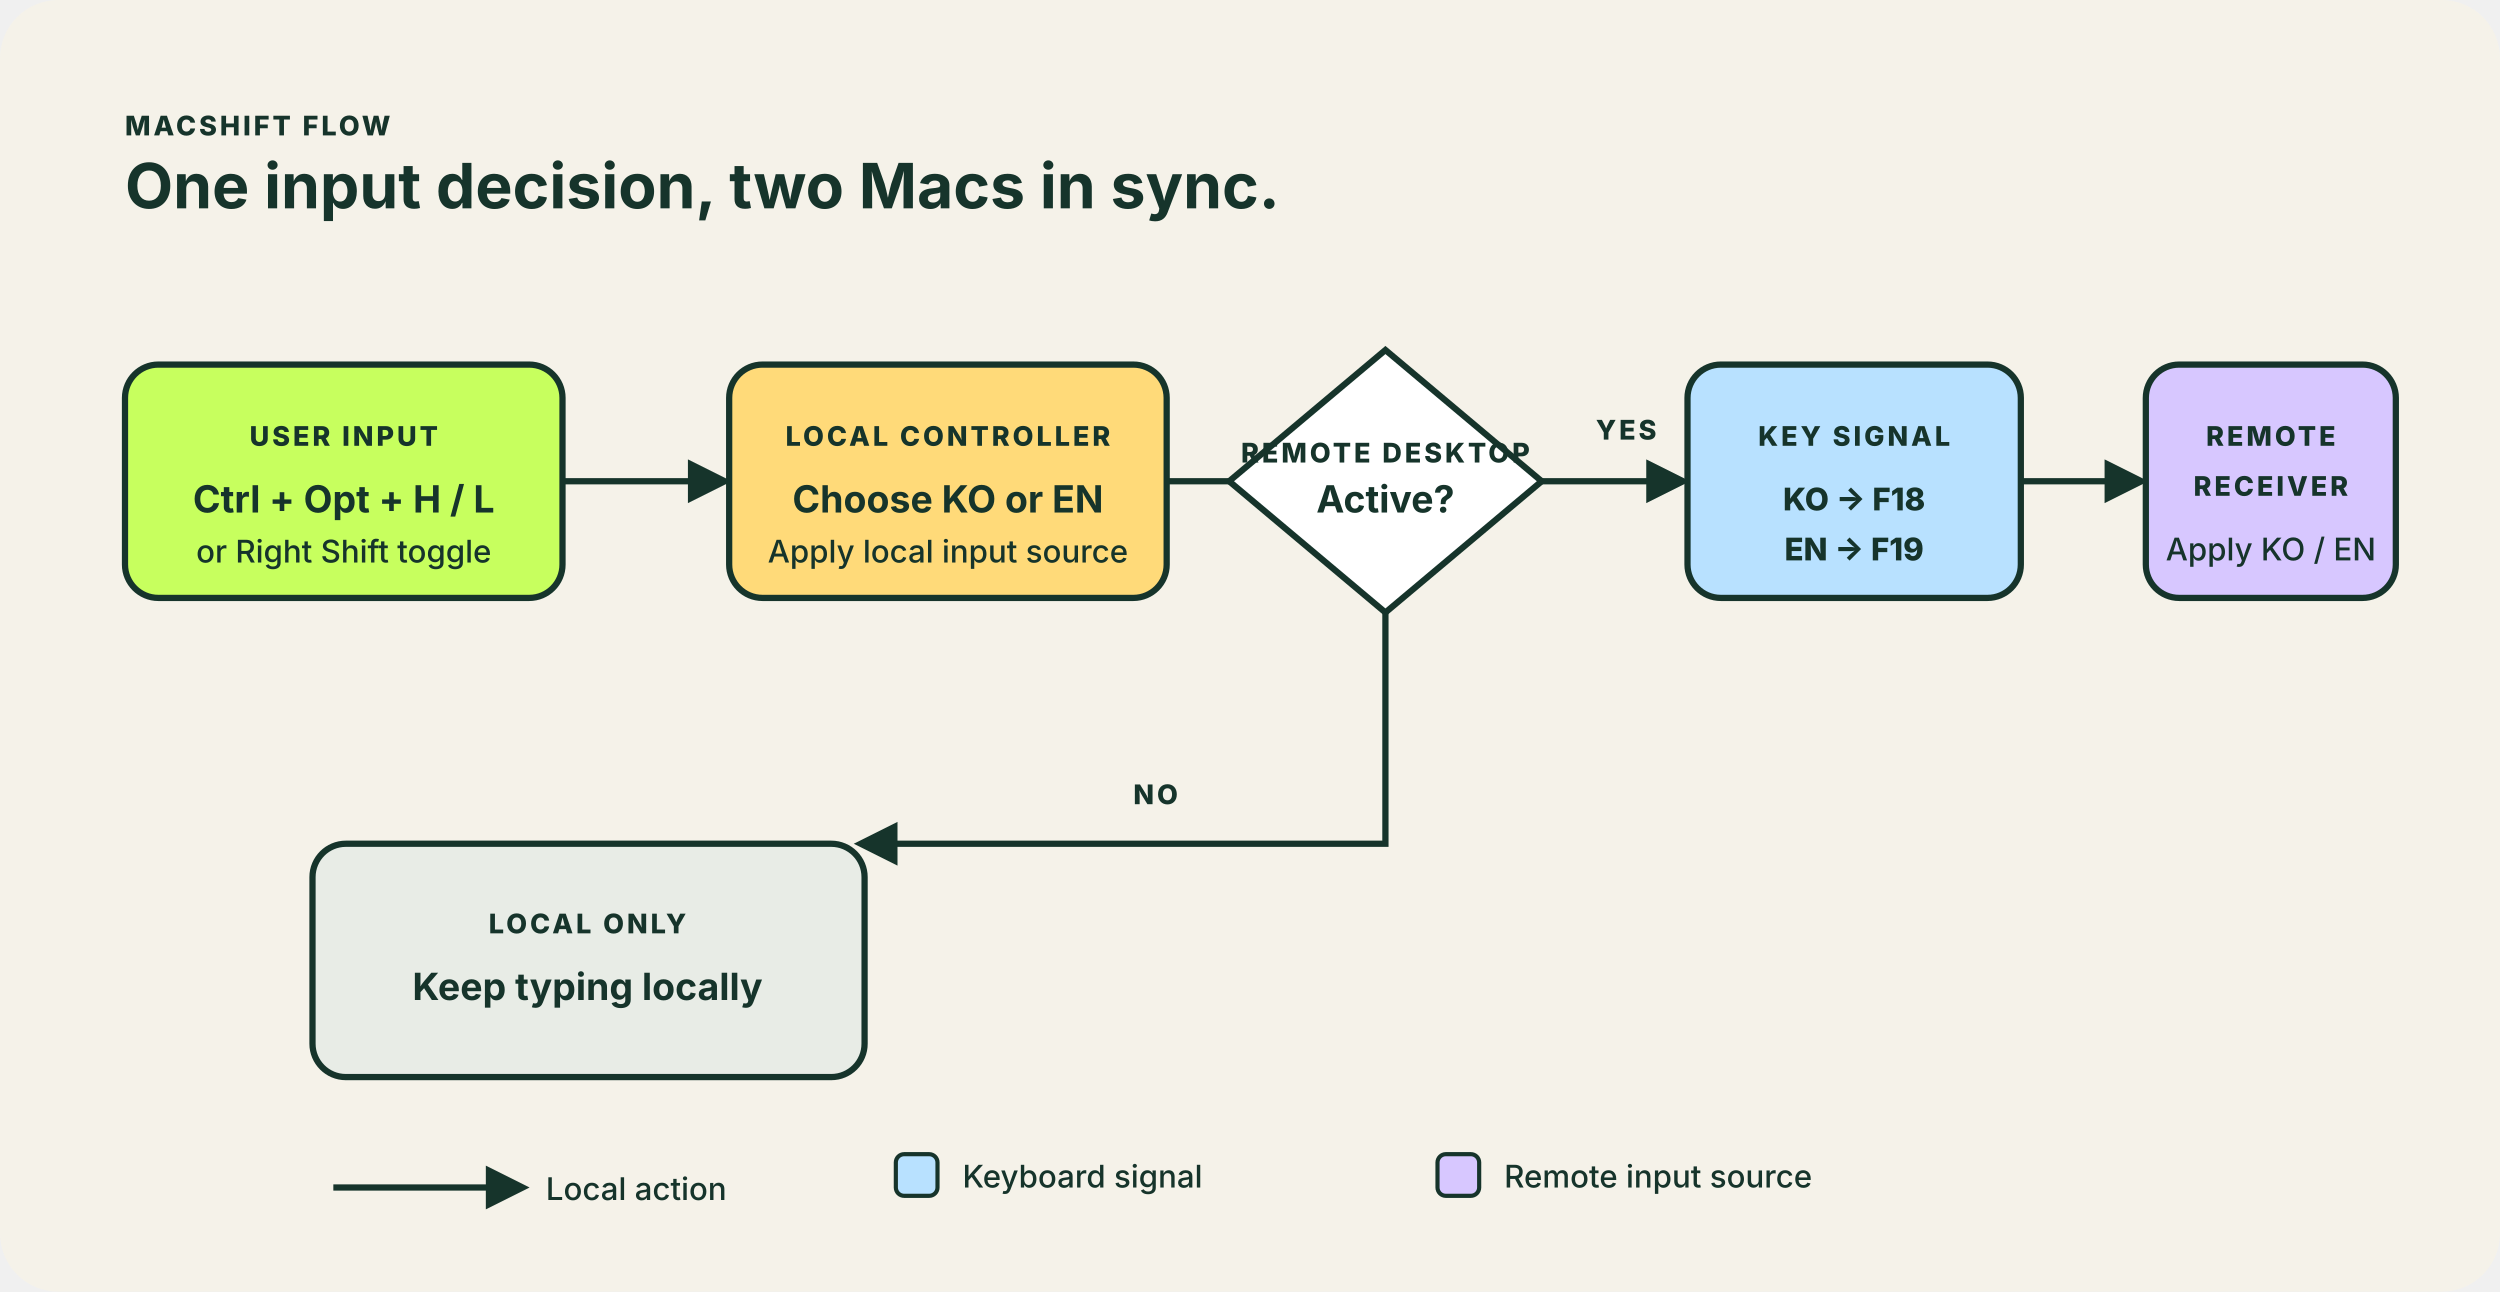
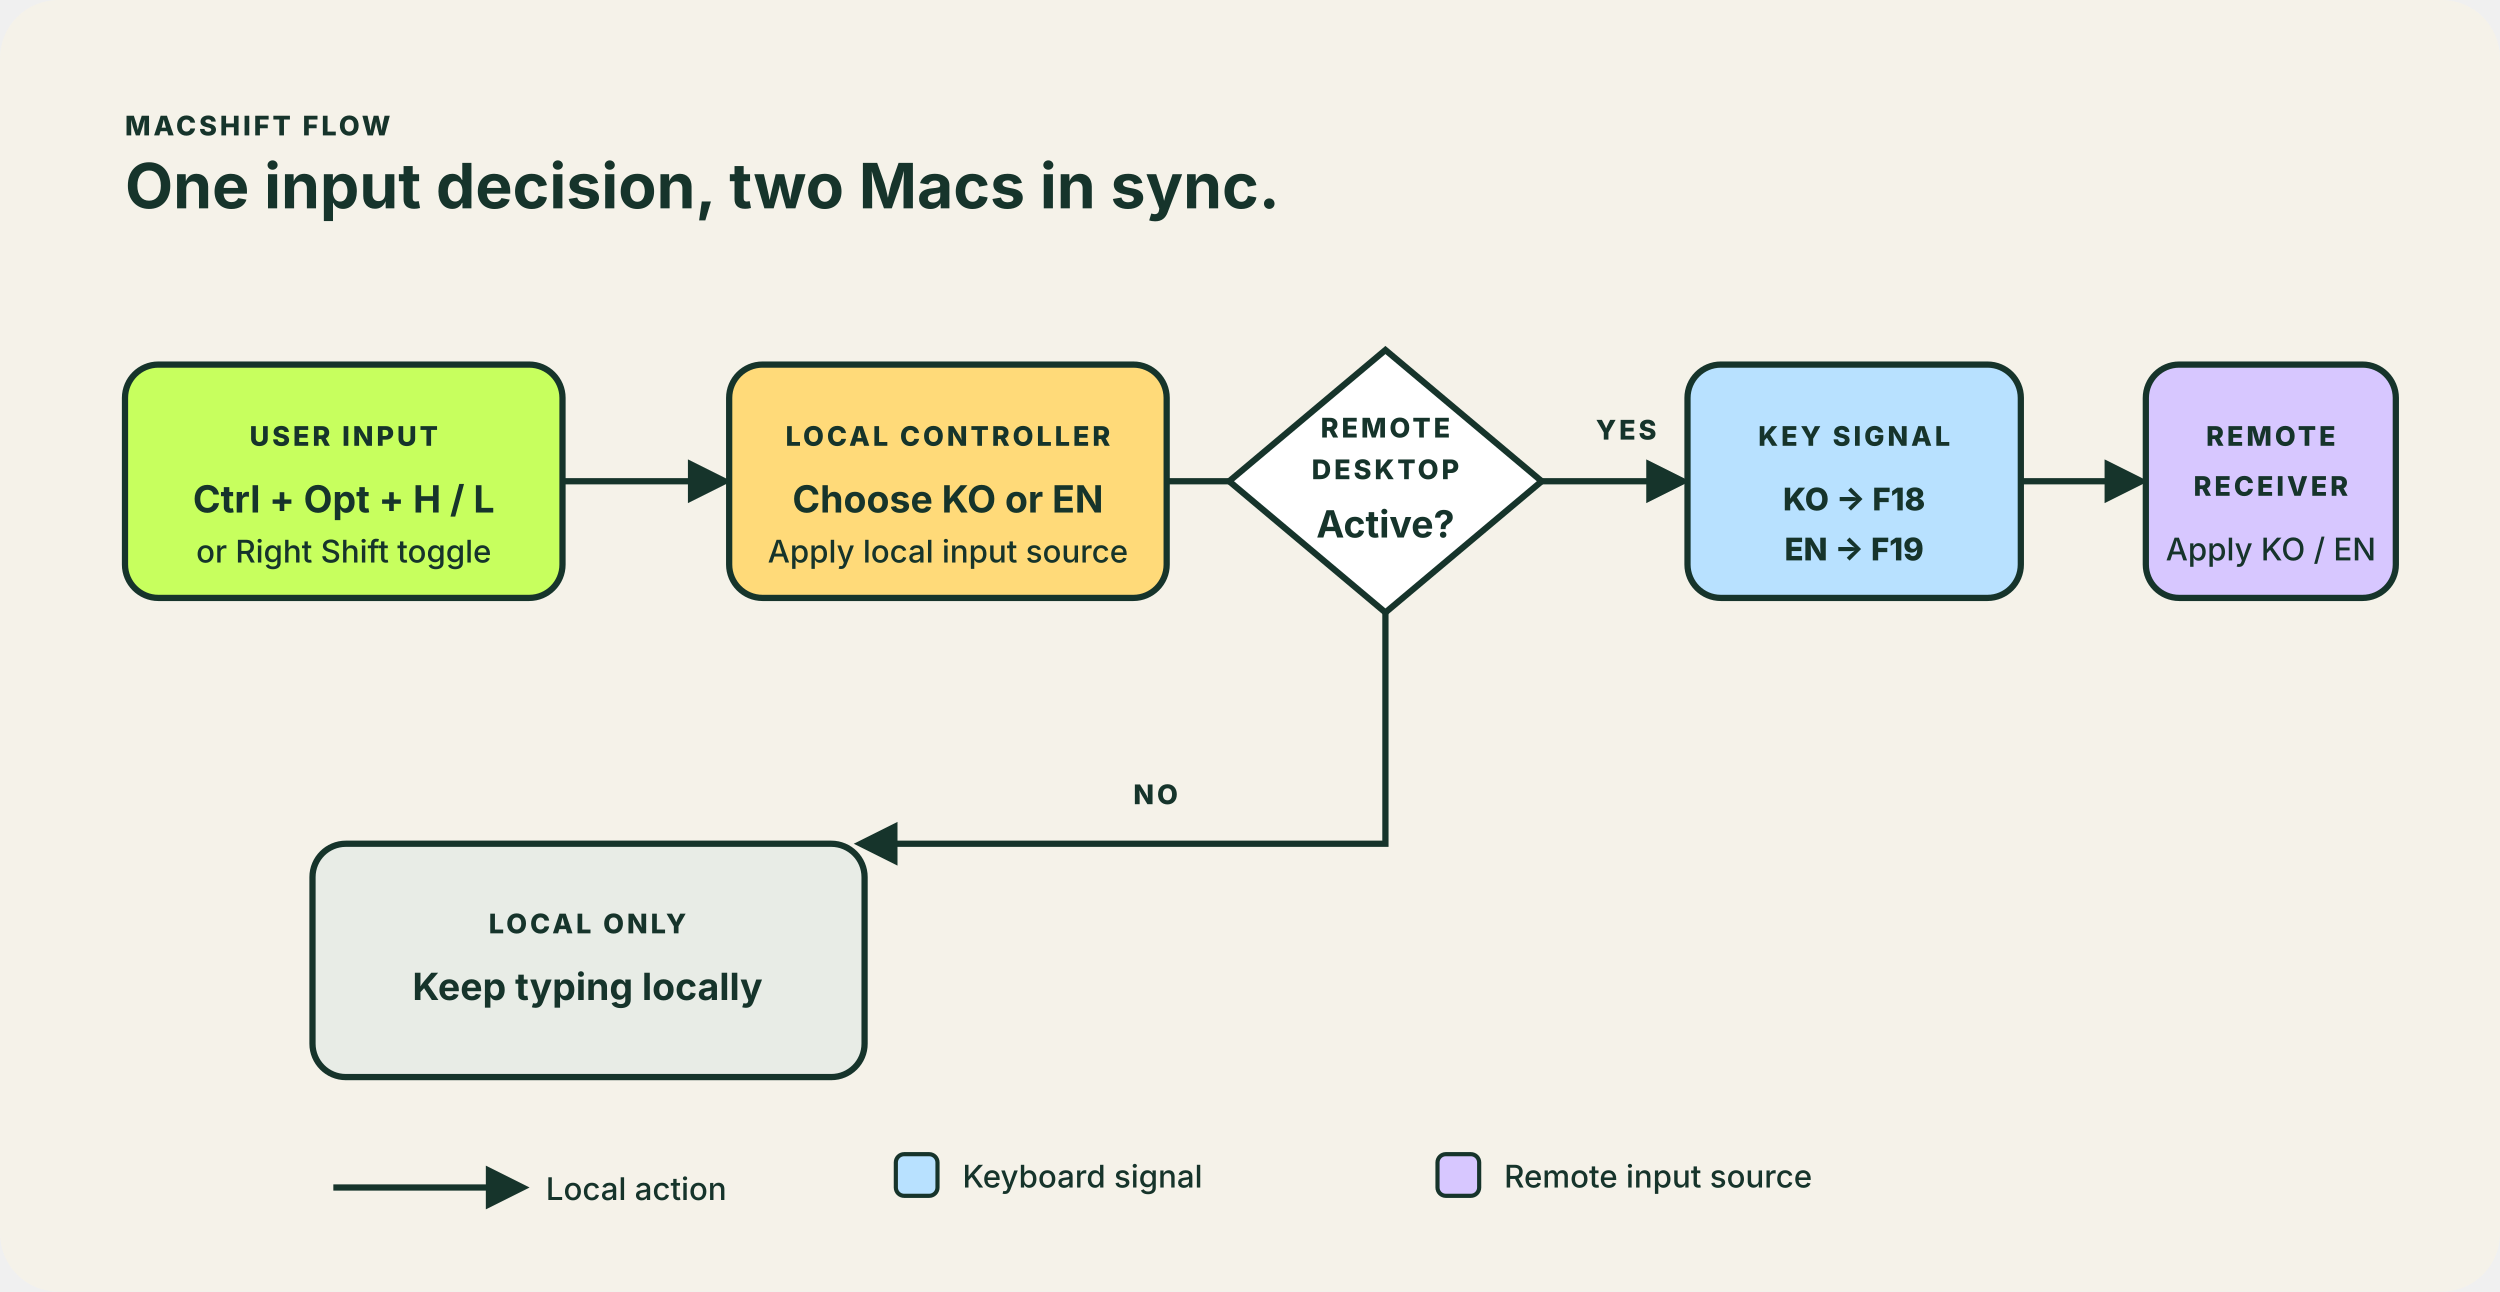
<svg xmlns="http://www.w3.org/2000/svg" viewBox="0 0 1200 620" role="img" aria-labelledby="title desc">
  <defs>
    <marker id="arrow" viewBox="0 0 10 10" refX="8" refY="5" markerWidth="7" markerHeight="7" orient="auto-start-reverse">
      <path d="M 0 0 L 10 5 L 0 10 z" fill="#16342b" />
    </marker>
    <style>
      .line{fill:none;stroke:#16342b;stroke-width:3;marker-end:url(#arrow)}.dash{fill:none;stroke:#16342b;stroke-width:3;stroke-dasharray:8 8;marker-end:url(#arrow)}.box{stroke:#16342b;stroke-width:3}.label{font:700 18px -apple-system,BlinkMacSystemFont,"Segoe UI",sans-serif;fill:#16342b}.small{font:500 15px -apple-system,BlinkMacSystemFont,"Segoe UI",sans-serif;fill:#16342b}.tag{font:800 13px -apple-system,BlinkMacSystemFont,"Segoe UI",sans-serif;fill:#16342b;letter-spacing:1.4px}.signal{font:800 15px -apple-system,BlinkMacSystemFont,"Segoe UI",sans-serif;fill:#16342b}
    </style>
  </defs>
  <rect width="1200" height="620" rx="28" fill="#f5f2e9" />
  <text x="60" y="65" class="tag">MACSHIFT FLOW</text>
  <text x="60" y="100" class="label" style="font-size:30px">One input decision, two Macs in sync.</text>
  <rect x="60" y="175" width="210" height="112" rx="16" class="box" fill="#c7ff5e" />
  <text x="165" y="214" text-anchor="middle" class="tag">USER INPUT</text>
  <text x="165" y="246" text-anchor="middle" class="label">Ctrl + Opt + H / L</text>
  <text x="165" y="270" text-anchor="middle" class="small">or Right Shift toggle</text>
  <path d="M270 231 H347" class="line" />
  <rect x="350" y="175" width="210" height="112" rx="16" class="box" fill="#ffda79" />
  <text x="455" y="214" text-anchor="middle" class="tag">LOCAL CONTROLLER</text>
  <text x="455" y="246" text-anchor="middle" class="label">Choose KO or EN</text>
  <text x="455" y="270" text-anchor="middle" class="small">Apply local input source</text>
  <path d="M560 231 H627" class="line" />
  <path d="M665 168 L740 231 L665 294 L590 231 Z" class="box" fill="#ffffff" />
-   <text x="665" y="222" text-anchor="middle" class="tag">REMOTE DESKTOP</text>
-   <text x="665" y="246" text-anchor="middle" class="label">Active?</text>
+   <text x="665" y="210" text-anchor="middle" class="tag">REMOTE</text>
+   <text x="665" y="230" text-anchor="middle" class="tag">DESKTOP</text>
+   <text x="665" y="258" text-anchor="middle" class="label">Active?</text>
  <path d="M665 294 V405 H414" class="line" />
  <text x="544" y="386" class="tag">NO</text>
  <rect x="150" y="405" width="265" height="112" rx="16" class="box" fill="#e8ece6" />
  <text x="282" y="448" text-anchor="middle" class="tag">LOCAL ONLY</text>
  <text x="282" y="480" text-anchor="middle" class="label">Keep typing locally</text>
  <path d="M740 231 H807" class="line" />
  <text x="766" y="211" class="tag">YES</text>
  <rect x="810" y="175" width="160" height="112" rx="16" class="box" fill="#b8e1ff" />
  <text x="890" y="214" text-anchor="middle" class="tag">KEY SIGNAL</text>
  <text x="890" y="245" text-anchor="middle" class="signal">KO → F18</text>
  <text x="890" y="269" text-anchor="middle" class="signal">EN → F19</text>
  <path d="M970 231 H1027" class="line" />
  <rect x="1030" y="175" width="120" height="112" rx="16" class="box" fill="#d7c7ff" />
  <text x="1090" y="214" text-anchor="middle" class="tag">REMOTE</text>
  <text x="1090" y="238" text-anchor="middle" class="tag">RECEIVER</text>
  <text x="1090" y="269" text-anchor="middle" class="small">Apply KO / EN</text>
  <path d="M160 570 H250" class="line" />
  <text x="262" y="576" class="small">Local action</text>
  <rect x="430" y="554" width="20" height="20" rx="4" fill="#b8e1ff" stroke="#16342b" stroke-width="2" />
  <text x="462" y="570" class="small">Keyboard signal</text>
  <rect x="690" y="554" width="20" height="20" rx="4" fill="#d7c7ff" stroke="#16342b" stroke-width="2" />
  <text x="722" y="570" class="small">Remote input source</text>
</svg>
